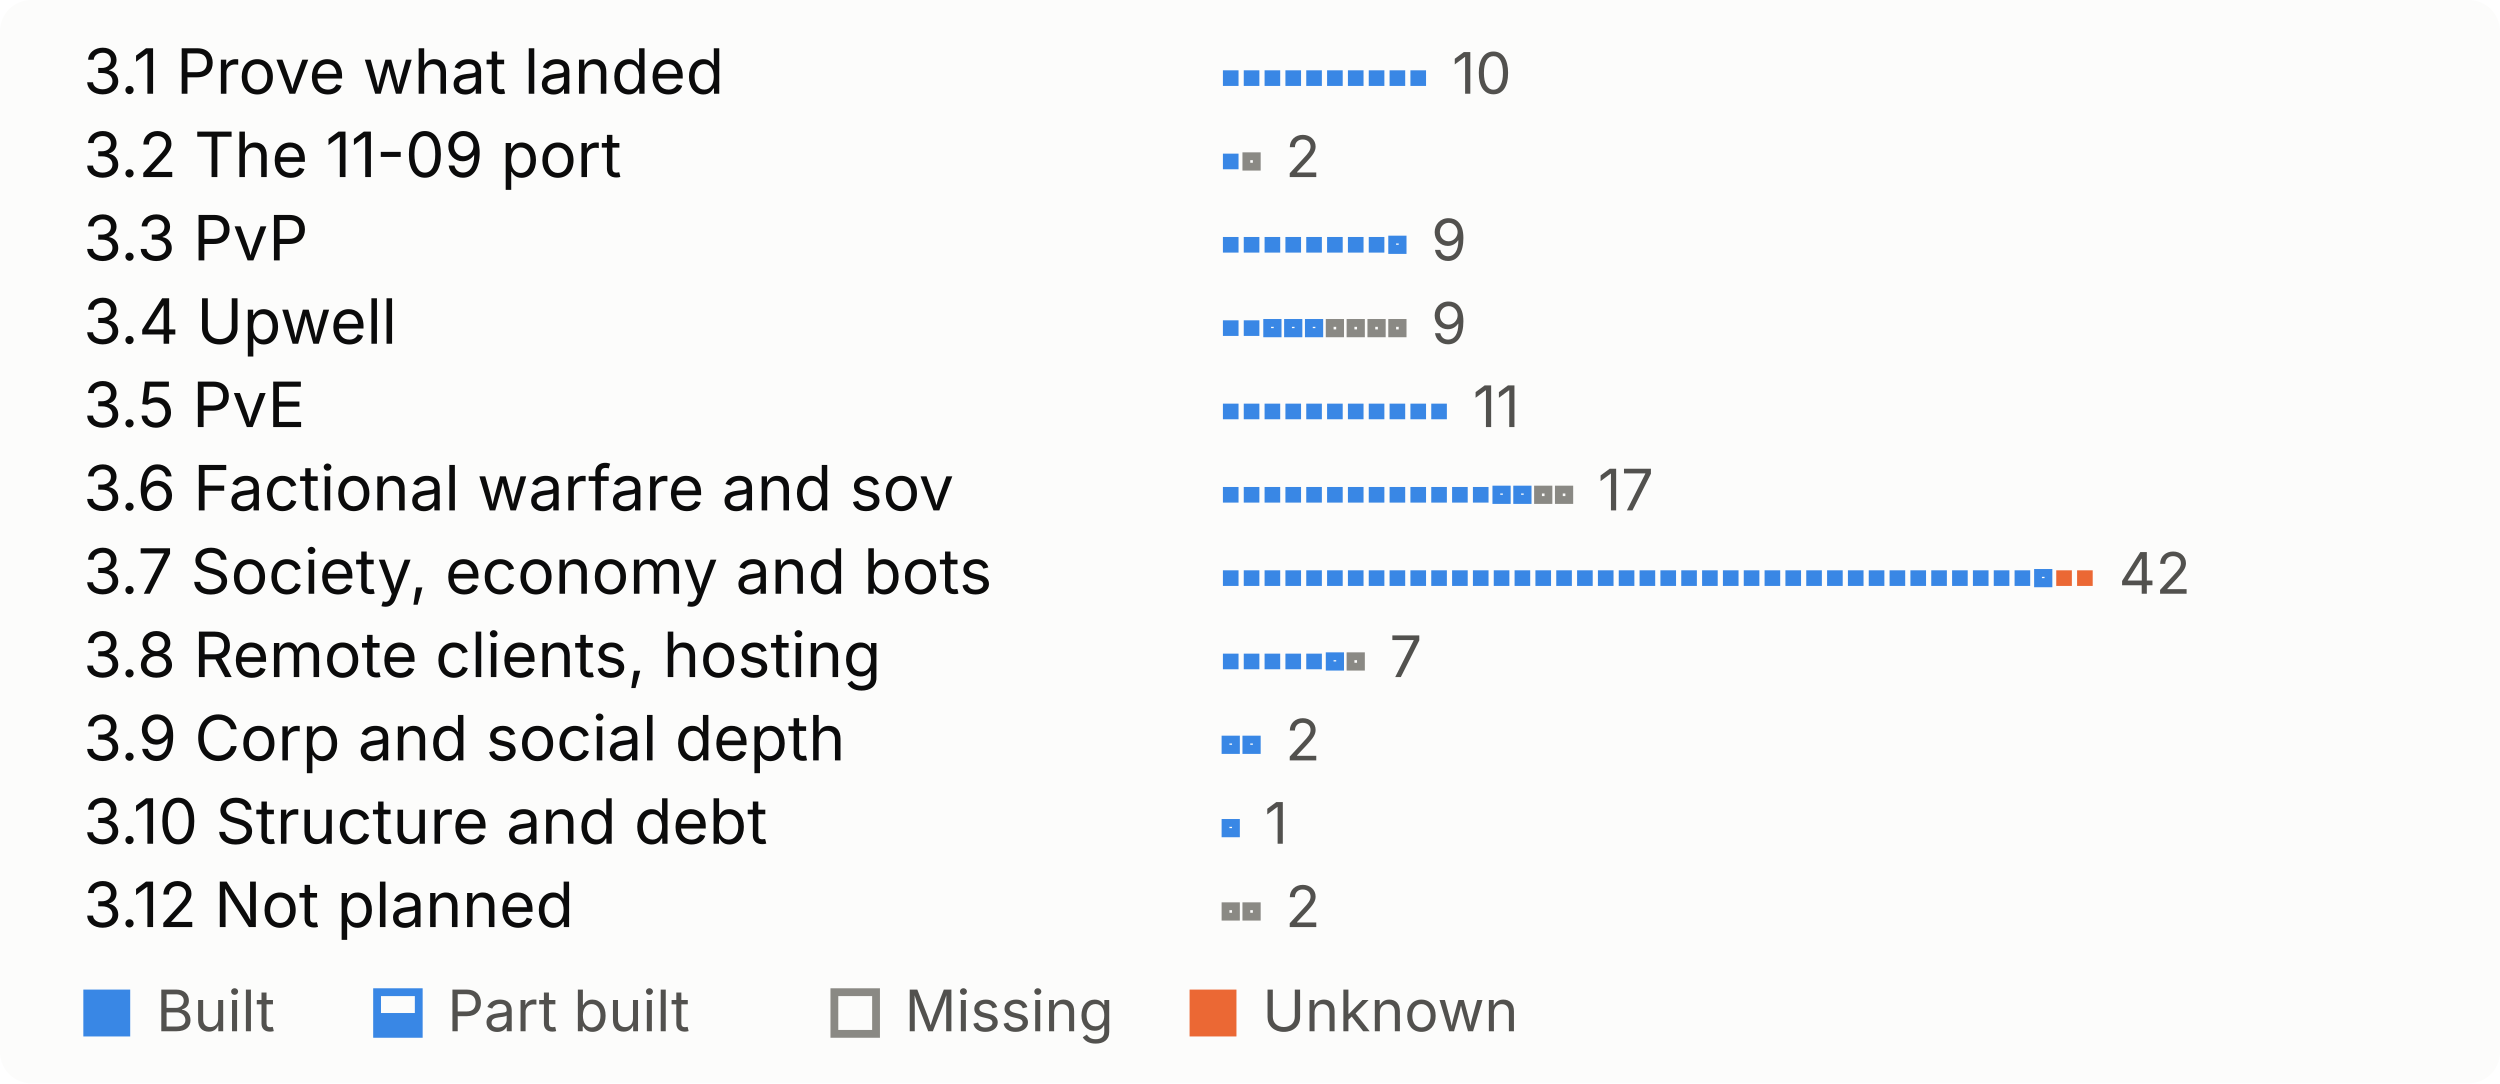
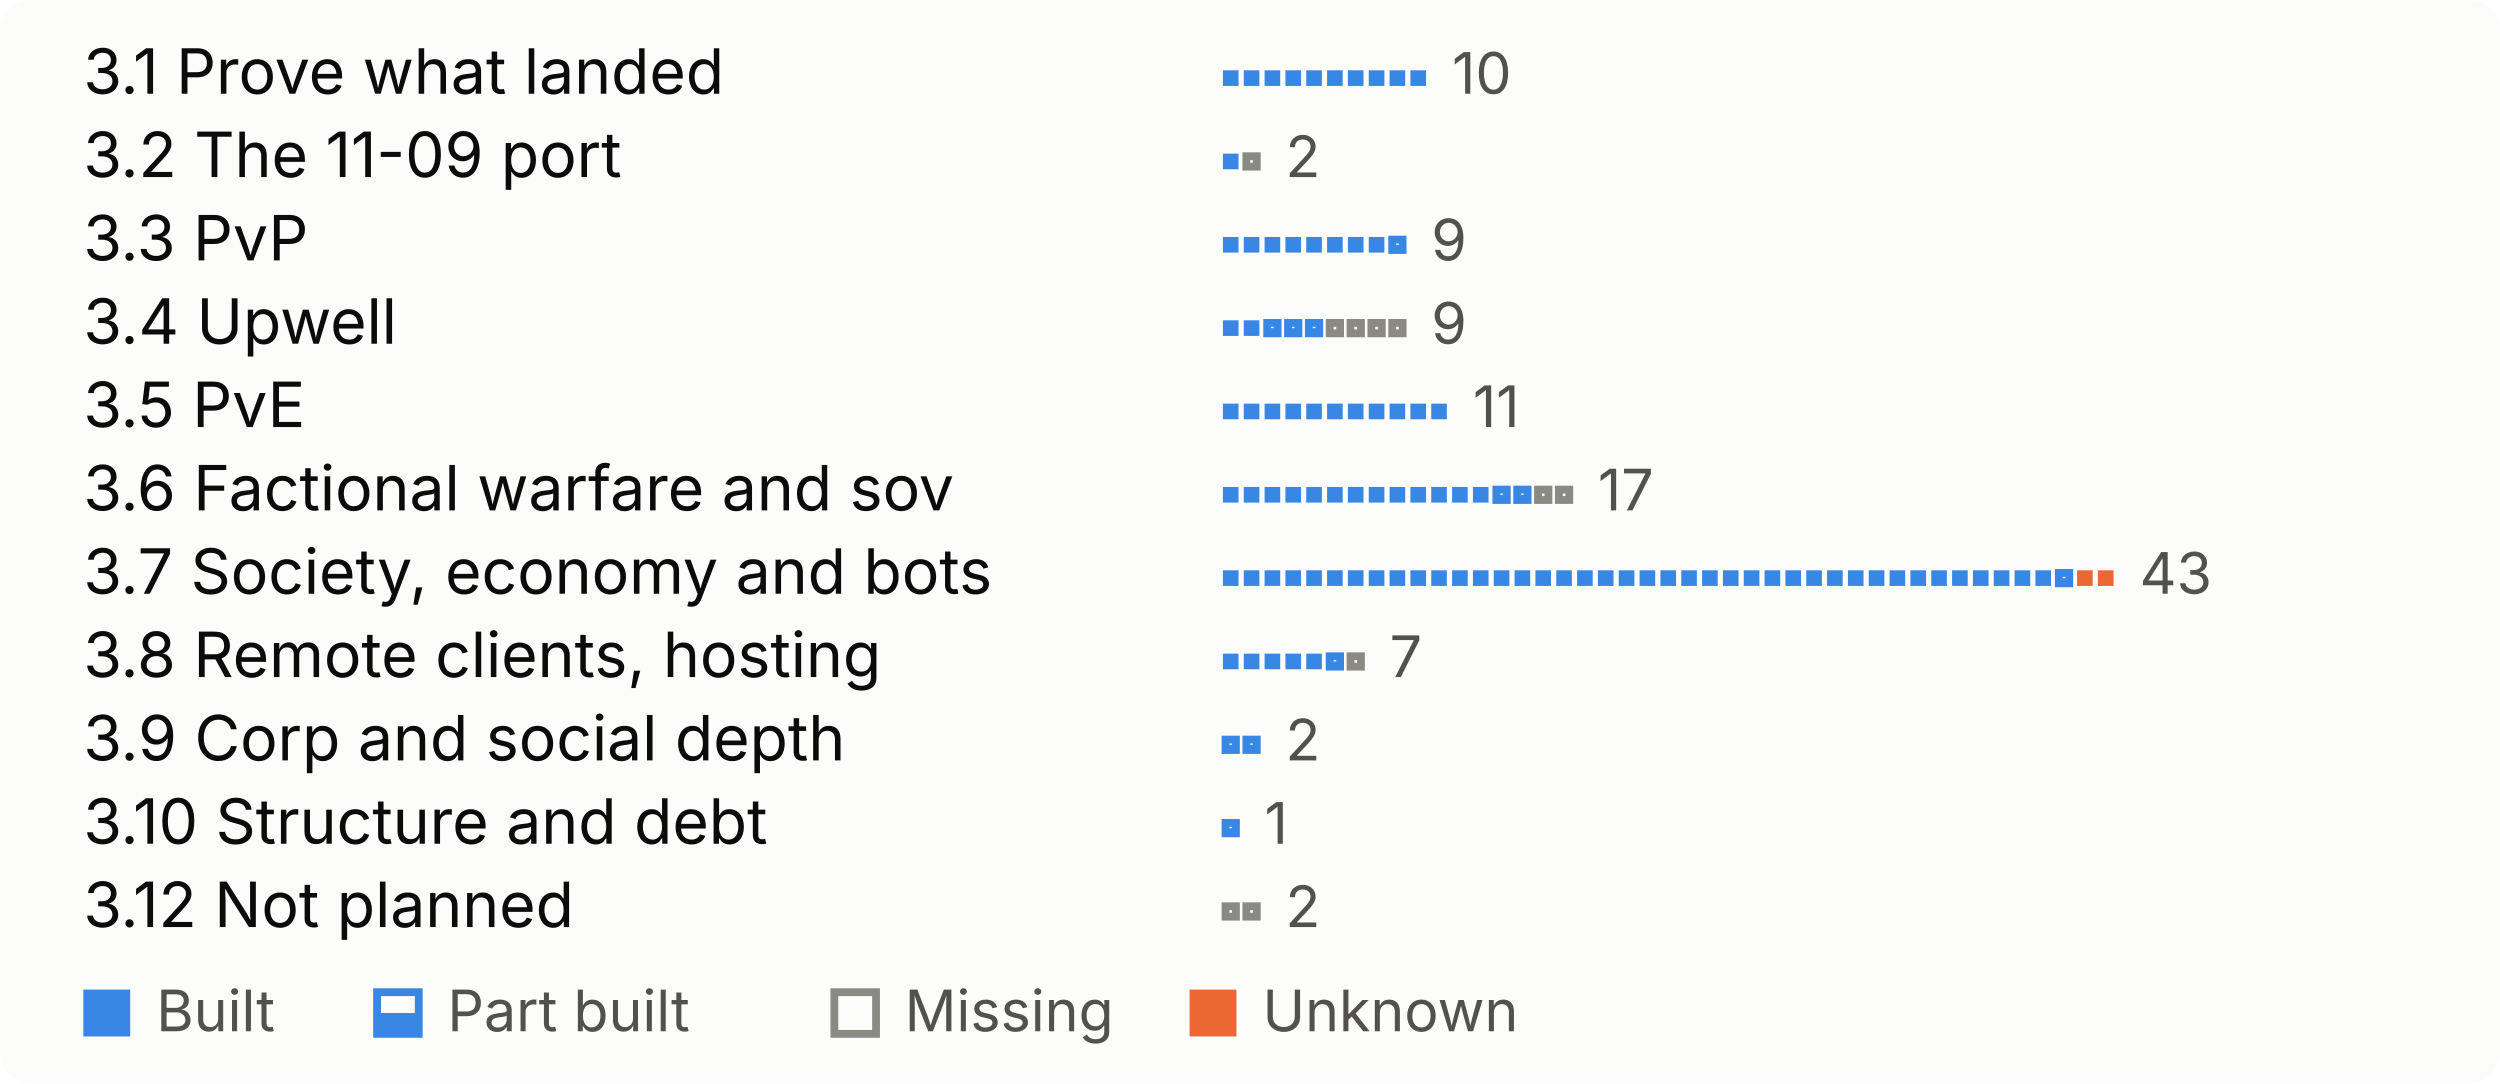
<svg xmlns="http://www.w3.org/2000/svg" width="480" height="208" viewBox="0 0 480 208" role="img" aria-label="What is left, by theme, one mark per open feature">
  <style>
.bg{fill:#fcfcfb}.t{fill:#0b0b0b}.s{fill:#52514e}.rule{fill:#e1e0d9}
.proved{fill:#184f95}.built{fill:#3987e5}.unknown{fill:#eb6834}
.part-o{fill:none;stroke:#3987e5;stroke-width:1.5}.part-f{fill:#3987e5}
.missing{fill:none;stroke:#8a8984;stroke-width:1.5}
.pass{fill:#184f95}.fail{fill:#eb6834}.none{fill:none;stroke:#8a8984;stroke-width:1.5}
@media (prefers-color-scheme:dark){
.bg{fill:#1a1a19}.t{fill:#f0efec}.s{fill:#c3c2b7}.rule{fill:#383835}
.proved{fill:#86b6ef}.built{fill:#3987e5}.unknown{fill:#d95926}
.part-o{stroke:#3987e5}.part-f{fill:#3987e5}
.missing{stroke:#8d8c85}
.pass{fill:#86b6ef}.fail{fill:#d95926}.none{stroke:#8d8c85}
}
text{font-family:system-ui,-apple-system,"Segoe UI",sans-serif;font-size:12px}
.big{font-size:26px;font-weight:600}.b{font-weight:600}.xs{font-size:11px}
</style>
  <rect width="480" height="208" rx="6" class="bg" />
  <text x="16.0" y="18.0" class="t">3.1 Prove what landed</text>
  <rect x="234.8" y="13.5" width="3" height="3" class="built" />
  <rect x="238.8" y="13.5" width="3" height="3" class="built" />
  <rect x="242.8" y="13.5" width="3" height="3" class="built" />
  <rect x="246.8" y="13.5" width="3" height="3" class="built" />
  <rect x="250.8" y="13.5" width="3" height="3" class="built" />
  <rect x="254.8" y="13.5" width="3" height="3" class="built" />
  <rect x="258.8" y="13.5" width="3" height="3" class="built" />
  <rect x="262.8" y="13.5" width="3" height="3" class="built" />
  <rect x="266.8" y="13.5" width="3" height="3" class="built" />
  <rect x="270.8" y="13.5" width="3" height="3" class="built" />
  <text x="278.8" y="18.0" class="s xs">10</text>
  <text x="16.0" y="34.0" class="t">3.2 The 11-09 port</text>
  <rect x="234.8" y="29.5" width="3" height="3" class="built" />
  <rect x="239.3" y="30.0" width="2" height="2" fill="none" class="missing" />
  <text x="246.8" y="34.0" class="s xs">2</text>
  <text x="16.0" y="50.0" class="t">3.3 PvP</text>
  <rect x="234.8" y="45.5" width="3" height="3" class="built" />
  <rect x="238.8" y="45.5" width="3" height="3" class="built" />
  <rect x="242.8" y="45.5" width="3" height="3" class="built" />
  <rect x="246.8" y="45.5" width="3" height="3" class="built" />
  <rect x="250.8" y="45.5" width="3" height="3" class="built" />
  <rect x="254.8" y="45.5" width="3" height="3" class="built" />
  <rect x="258.8" y="45.5" width="3" height="3" class="built" />
  <rect x="262.8" y="45.5" width="3" height="3" class="built" />
  <rect x="267.3" y="46.0" width="2" height="2" fill="none" class="part-o" />
  <rect x="266.8" y="47.0" width="3" height="1.5" class="part-f" />
  <text x="274.8" y="50.0" class="s xs">9</text>
  <text x="16.0" y="66.0" class="t">3.4 Upwell</text>
  <rect x="234.8" y="61.5" width="3" height="3" class="built" />
  <rect x="238.8" y="61.5" width="3" height="3" class="built" />
  <rect x="243.3" y="62.0" width="2" height="2" fill="none" class="part-o" />
  <rect x="242.8" y="63.0" width="3" height="1.5" class="part-f" />
  <rect x="247.3" y="62.0" width="2" height="2" fill="none" class="part-o" />
  <rect x="246.8" y="63.0" width="3" height="1.5" class="part-f" />
  <rect x="251.3" y="62.0" width="2" height="2" fill="none" class="part-o" />
  <rect x="250.8" y="63.0" width="3" height="1.5" class="part-f" />
  <rect x="255.3" y="62.0" width="2" height="2" fill="none" class="missing" />
  <rect x="259.3" y="62.0" width="2" height="2" fill="none" class="missing" />
  <rect x="263.3" y="62.0" width="2" height="2" fill="none" class="missing" />
  <rect x="267.3" y="62.0" width="2" height="2" fill="none" class="missing" />
  <text x="274.8" y="66.0" class="s xs">9</text>
  <text x="16.0" y="82.0" class="t">3.5 PvE</text>
  <rect x="234.8" y="77.5" width="3" height="3" class="built" />
  <rect x="238.8" y="77.5" width="3" height="3" class="built" />
  <rect x="242.8" y="77.5" width="3" height="3" class="built" />
  <rect x="246.8" y="77.5" width="3" height="3" class="built" />
  <rect x="250.8" y="77.5" width="3" height="3" class="built" />
  <rect x="254.8" y="77.5" width="3" height="3" class="built" />
  <rect x="258.8" y="77.5" width="3" height="3" class="built" />
  <rect x="262.8" y="77.5" width="3" height="3" class="built" />
  <rect x="266.8" y="77.5" width="3" height="3" class="built" />
  <rect x="270.8" y="77.5" width="3" height="3" class="built" />
  <rect x="274.8" y="77.5" width="3" height="3" class="built" />
  <text x="282.8" y="82.0" class="s xs">11</text>
  <text x="16.0" y="98.0" class="t">3.6 Factional warfare and sov</text>
  <rect x="234.8" y="93.5" width="3" height="3" class="built" />
  <rect x="238.8" y="93.5" width="3" height="3" class="built" />
  <rect x="242.8" y="93.5" width="3" height="3" class="built" />
  <rect x="246.8" y="93.5" width="3" height="3" class="built" />
  <rect x="250.8" y="93.5" width="3" height="3" class="built" />
  <rect x="254.8" y="93.5" width="3" height="3" class="built" />
  <rect x="258.8" y="93.5" width="3" height="3" class="built" />
  <rect x="262.8" y="93.5" width="3" height="3" class="built" />
  <rect x="266.8" y="93.5" width="3" height="3" class="built" />
  <rect x="270.8" y="93.5" width="3" height="3" class="built" />
  <rect x="274.8" y="93.5" width="3" height="3" class="built" />
  <rect x="278.8" y="93.5" width="3" height="3" class="built" />
  <rect x="282.8" y="93.5" width="3" height="3" class="built" />
  <rect x="287.3" y="94.0" width="2" height="2" fill="none" class="part-o" />
  <rect x="286.8" y="95.0" width="3" height="1.5" class="part-f" />
  <rect x="291.3" y="94.0" width="2" height="2" fill="none" class="part-o" />
  <rect x="290.8" y="95.0" width="3" height="1.5" class="part-f" />
  <rect x="295.3" y="94.0" width="2" height="2" fill="none" class="missing" />
  <rect x="299.3" y="94.0" width="2" height="2" fill="none" class="missing" />
  <text x="306.8" y="98.0" class="s xs">17</text>
  <text x="16.0" y="114.0" class="t">3.7 Society, economy and bots</text>
  <rect x="234.8" y="109.5" width="3" height="3" class="built" />
  <rect x="238.8" y="109.5" width="3" height="3" class="built" />
  <rect x="242.8" y="109.5" width="3" height="3" class="built" />
  <rect x="246.8" y="109.5" width="3" height="3" class="built" />
  <rect x="250.8" y="109.5" width="3" height="3" class="built" />
  <rect x="254.8" y="109.5" width="3" height="3" class="built" />
  <rect x="258.8" y="109.5" width="3" height="3" class="built" />
  <rect x="262.8" y="109.5" width="3" height="3" class="built" />
  <rect x="266.8" y="109.5" width="3" height="3" class="built" />
  <rect x="270.8" y="109.5" width="3" height="3" class="built" />
  <rect x="274.8" y="109.5" width="3" height="3" class="built" />
  <rect x="278.8" y="109.5" width="3" height="3" class="built" />
  <rect x="282.8" y="109.5" width="3" height="3" class="built" />
  <rect x="286.8" y="109.5" width="3" height="3" class="built" />
  <rect x="290.8" y="109.5" width="3" height="3" class="built" />
  <rect x="294.8" y="109.5" width="3" height="3" class="built" />
  <rect x="298.8" y="109.5" width="3" height="3" class="built" />
  <rect x="302.8" y="109.5" width="3" height="3" class="built" />
  <rect x="306.8" y="109.5" width="3" height="3" class="built" />
  <rect x="310.8" y="109.5" width="3" height="3" class="built" />
  <rect x="314.8" y="109.5" width="3" height="3" class="built" />
  <rect x="318.8" y="109.5" width="3" height="3" class="built" />
  <rect x="322.8" y="109.5" width="3" height="3" class="built" />
  <rect x="326.8" y="109.5" width="3" height="3" class="built" />
  <rect x="330.8" y="109.5" width="3" height="3" class="built" />
  <rect x="334.8" y="109.5" width="3" height="3" class="built" />
  <rect x="338.8" y="109.5" width="3" height="3" class="built" />
  <rect x="342.8" y="109.5" width="3" height="3" class="built" />
  <rect x="346.8" y="109.5" width="3" height="3" class="built" />
  <rect x="350.8" y="109.5" width="3" height="3" class="built" />
  <rect x="354.8" y="109.5" width="3" height="3" class="built" />
  <rect x="358.8" y="109.5" width="3" height="3" class="built" />
  <rect x="362.8" y="109.5" width="3" height="3" class="built" />
  <rect x="366.8" y="109.5" width="3" height="3" class="built" />
  <rect x="370.8" y="109.5" width="3" height="3" class="built" />
  <rect x="374.8" y="109.5" width="3" height="3" class="built" />
  <rect x="378.8" y="109.5" width="3" height="3" class="built" />
  <rect x="382.8" y="109.5" width="3" height="3" class="built" />
  <rect x="386.8" y="109.5" width="3" height="3" class="built" />
-   <rect x="391.3" y="110.0" width="2" height="2" fill="none" class="part-o" />
-   <rect x="390.8" y="111.0" width="3" height="1.5" class="part-f" />
-   <rect x="394.8" y="109.5" width="3" height="3" class="unknown" />
+   <rect x="390.8" y="109.5" width="3" height="3" class="built" />
+   <rect x="395.3" y="110.0" width="2" height="2" fill="none" class="part-o" />
+   <rect x="394.8" y="111.0" width="3" height="1.5" class="part-f" />
  <rect x="398.8" y="109.5" width="3" height="3" class="unknown" />
-   <text x="406.8" y="114.0" class="s xs">42</text>
+   <rect x="402.8" y="109.5" width="3" height="3" class="unknown" />
+   <text x="410.8" y="114.0" class="s xs">43</text>
  <text x="16.0" y="130.0" class="t">3.8 Remote clients, hosting</text>
  <rect x="234.8" y="125.5" width="3" height="3" class="built" />
  <rect x="238.8" y="125.5" width="3" height="3" class="built" />
  <rect x="242.8" y="125.5" width="3" height="3" class="built" />
  <rect x="246.8" y="125.5" width="3" height="3" class="built" />
  <rect x="250.8" y="125.5" width="3" height="3" class="built" />
  <rect x="255.3" y="126.0" width="2" height="2" fill="none" class="part-o" />
  <rect x="254.8" y="127.0" width="3" height="1.5" class="part-f" />
  <rect x="259.3" y="126.0" width="2" height="2" fill="none" class="missing" />
  <text x="266.8" y="130.0" class="s xs">7</text>
  <text x="16.0" y="146.0" class="t">3.9 Corp and social depth</text>
  <rect x="235.3" y="142.0" width="2" height="2" fill="none" class="part-o" />
  <rect x="234.8" y="143.0" width="3" height="1.5" class="part-f" />
  <rect x="239.3" y="142.0" width="2" height="2" fill="none" class="part-o" />
  <rect x="238.8" y="143.0" width="3" height="1.5" class="part-f" />
  <text x="246.8" y="146.0" class="s xs">2</text>
  <text x="16.0" y="162.0" class="t">3.10 Structure and debt</text>
  <rect x="235.3" y="158.0" width="2" height="2" fill="none" class="part-o" />
  <rect x="234.8" y="159.0" width="3" height="1.5" class="part-f" />
  <text x="242.8" y="162.0" class="s xs">1</text>
  <text x="16.0" y="178.0" class="t">3.12 Not planned</text>
  <rect x="235.3" y="174.0" width="2" height="2" fill="none" class="missing" />
  <rect x="239.3" y="174.0" width="2" height="2" fill="none" class="missing" />
  <text x="246.8" y="178.0" class="s xs">2</text>
  <rect x="16.0" y="190.0" width="9" height="9" class="built" />
  <text x="30.0" y="198.0" class="s xs">Built</text>
  <rect x="72.4" y="190.5" width="8" height="8" fill="none" class="part-o" />
  <rect x="71.9" y="194.5" width="9" height="4.5" class="part-f" />
  <text x="85.9" y="198.0" class="s xs">Part built</text>
  <rect x="160.2" y="190.5" width="8" height="8" fill="none" class="missing" />
  <text x="173.7" y="198.0" class="s xs">Missing</text>
  <rect x="228.4" y="190.0" width="9" height="9" class="unknown" />
  <text x="242.4" y="198.0" class="s xs">Unknown</text>
</svg>
